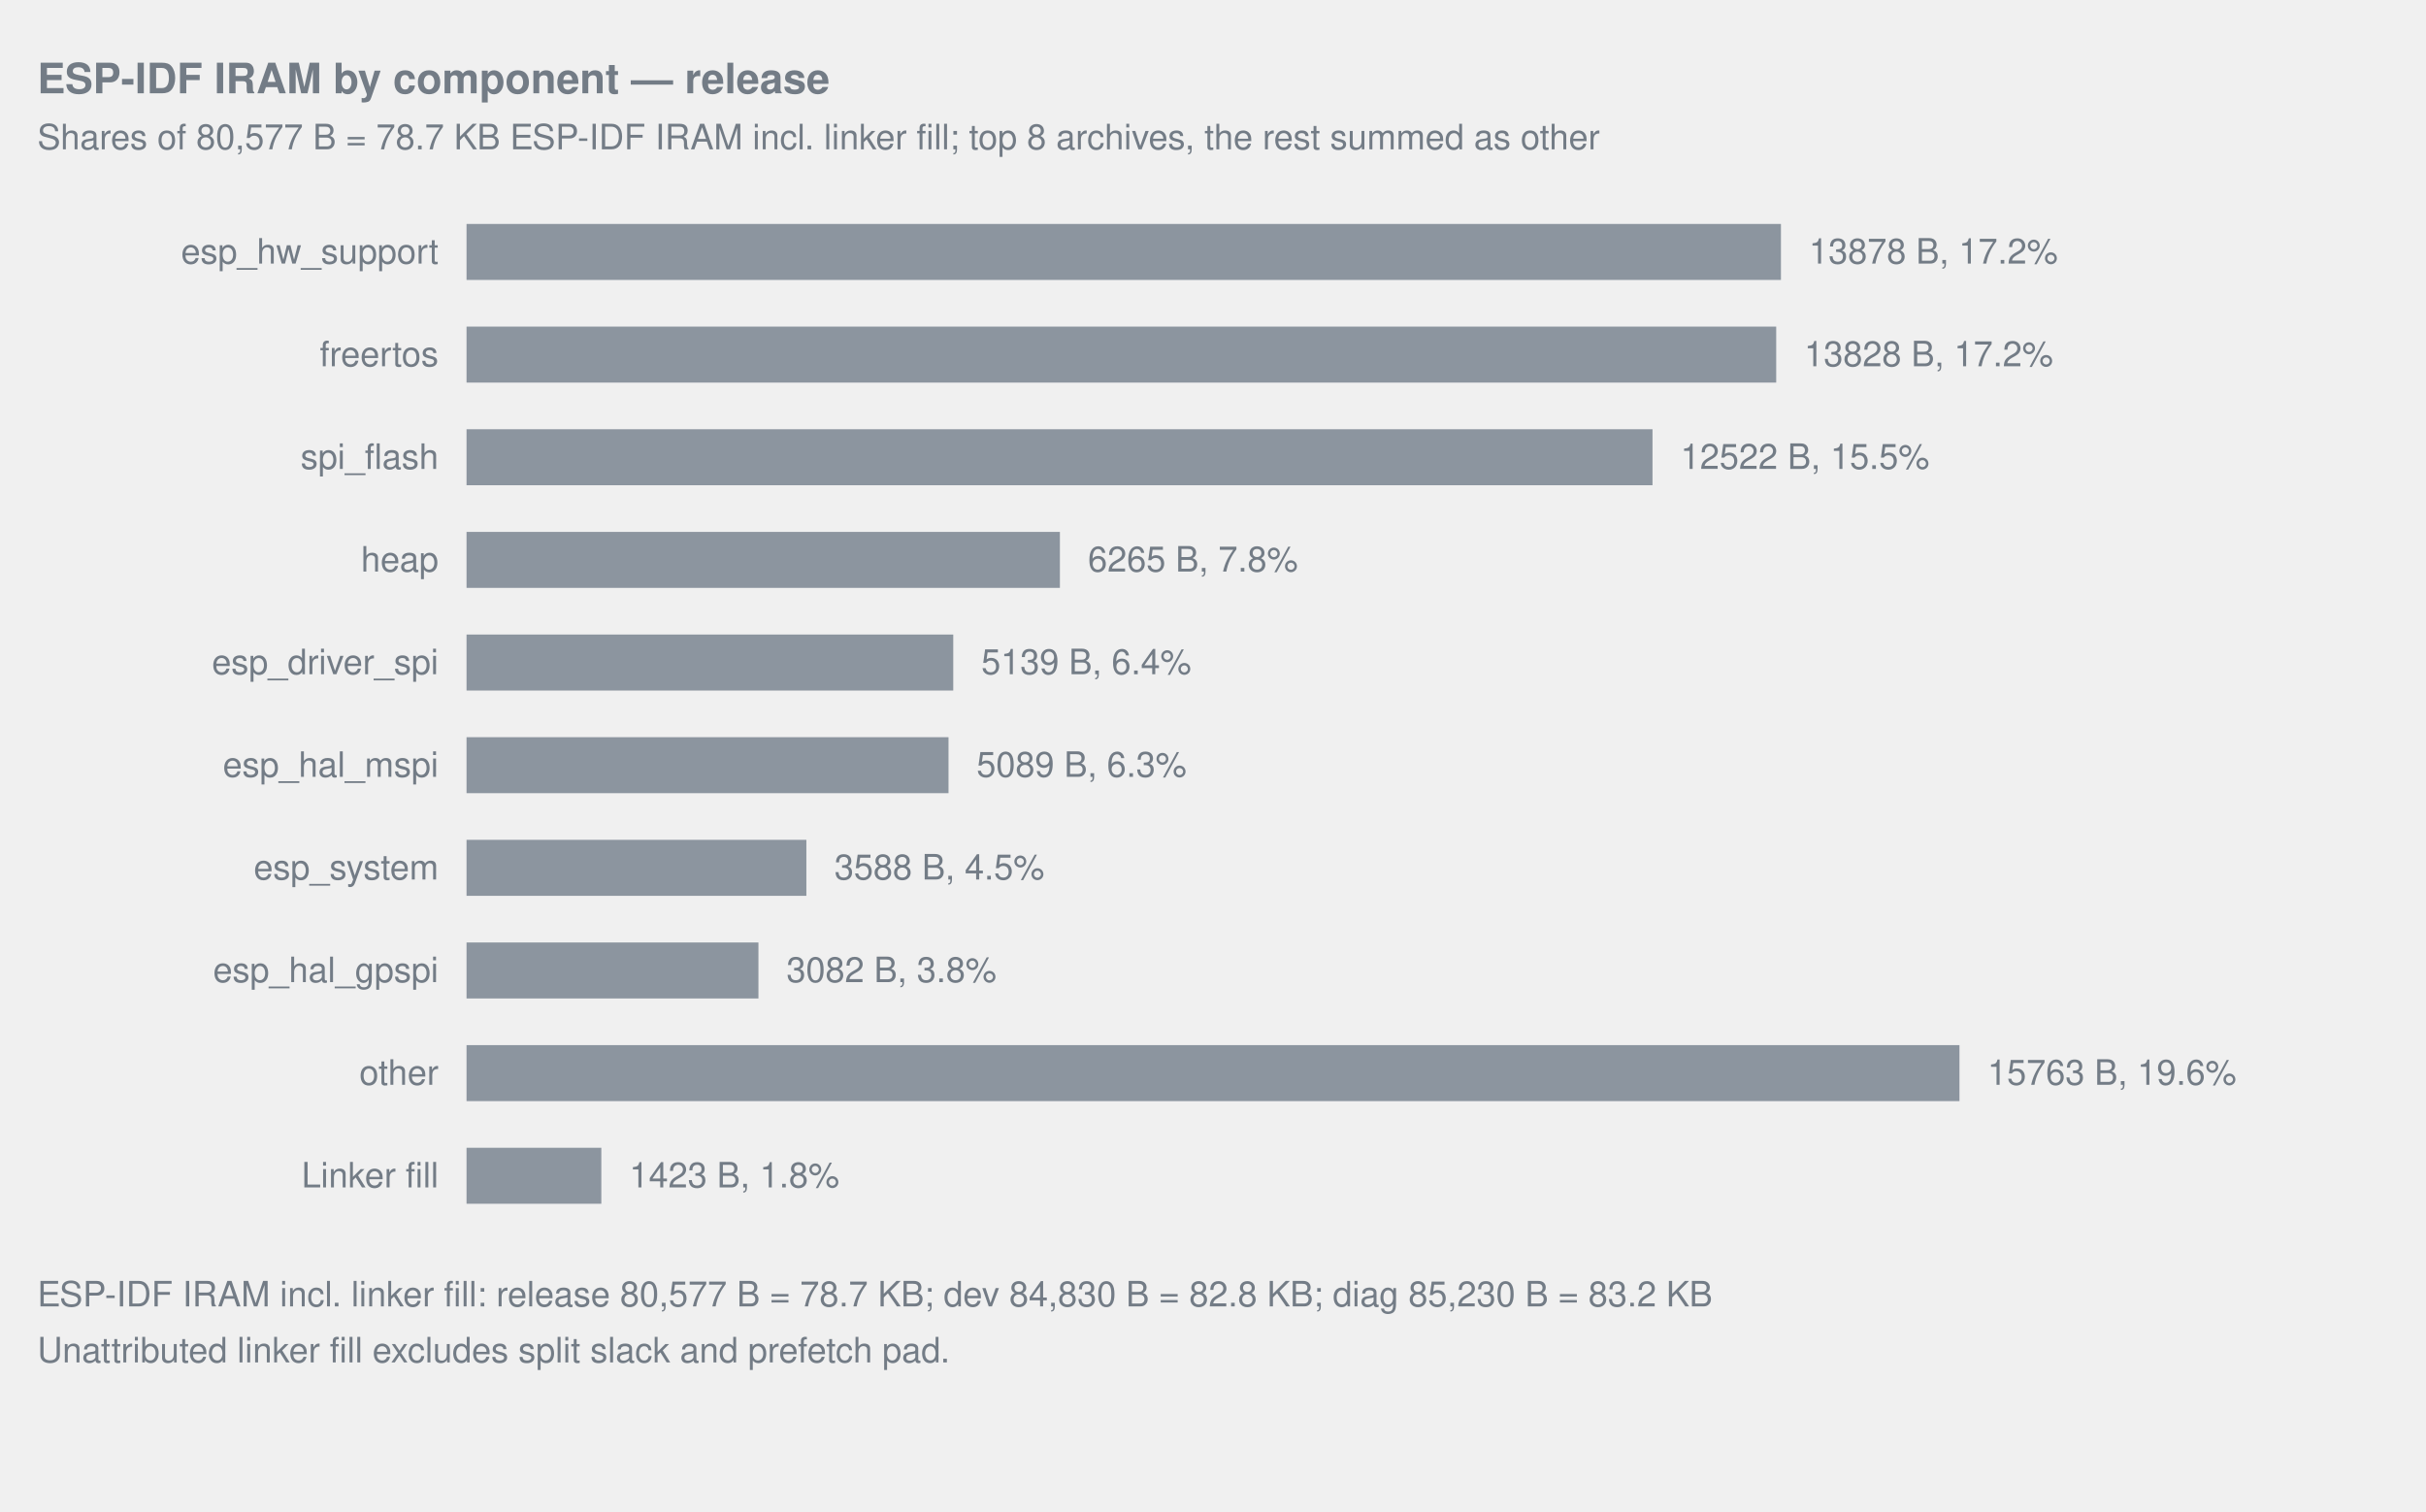
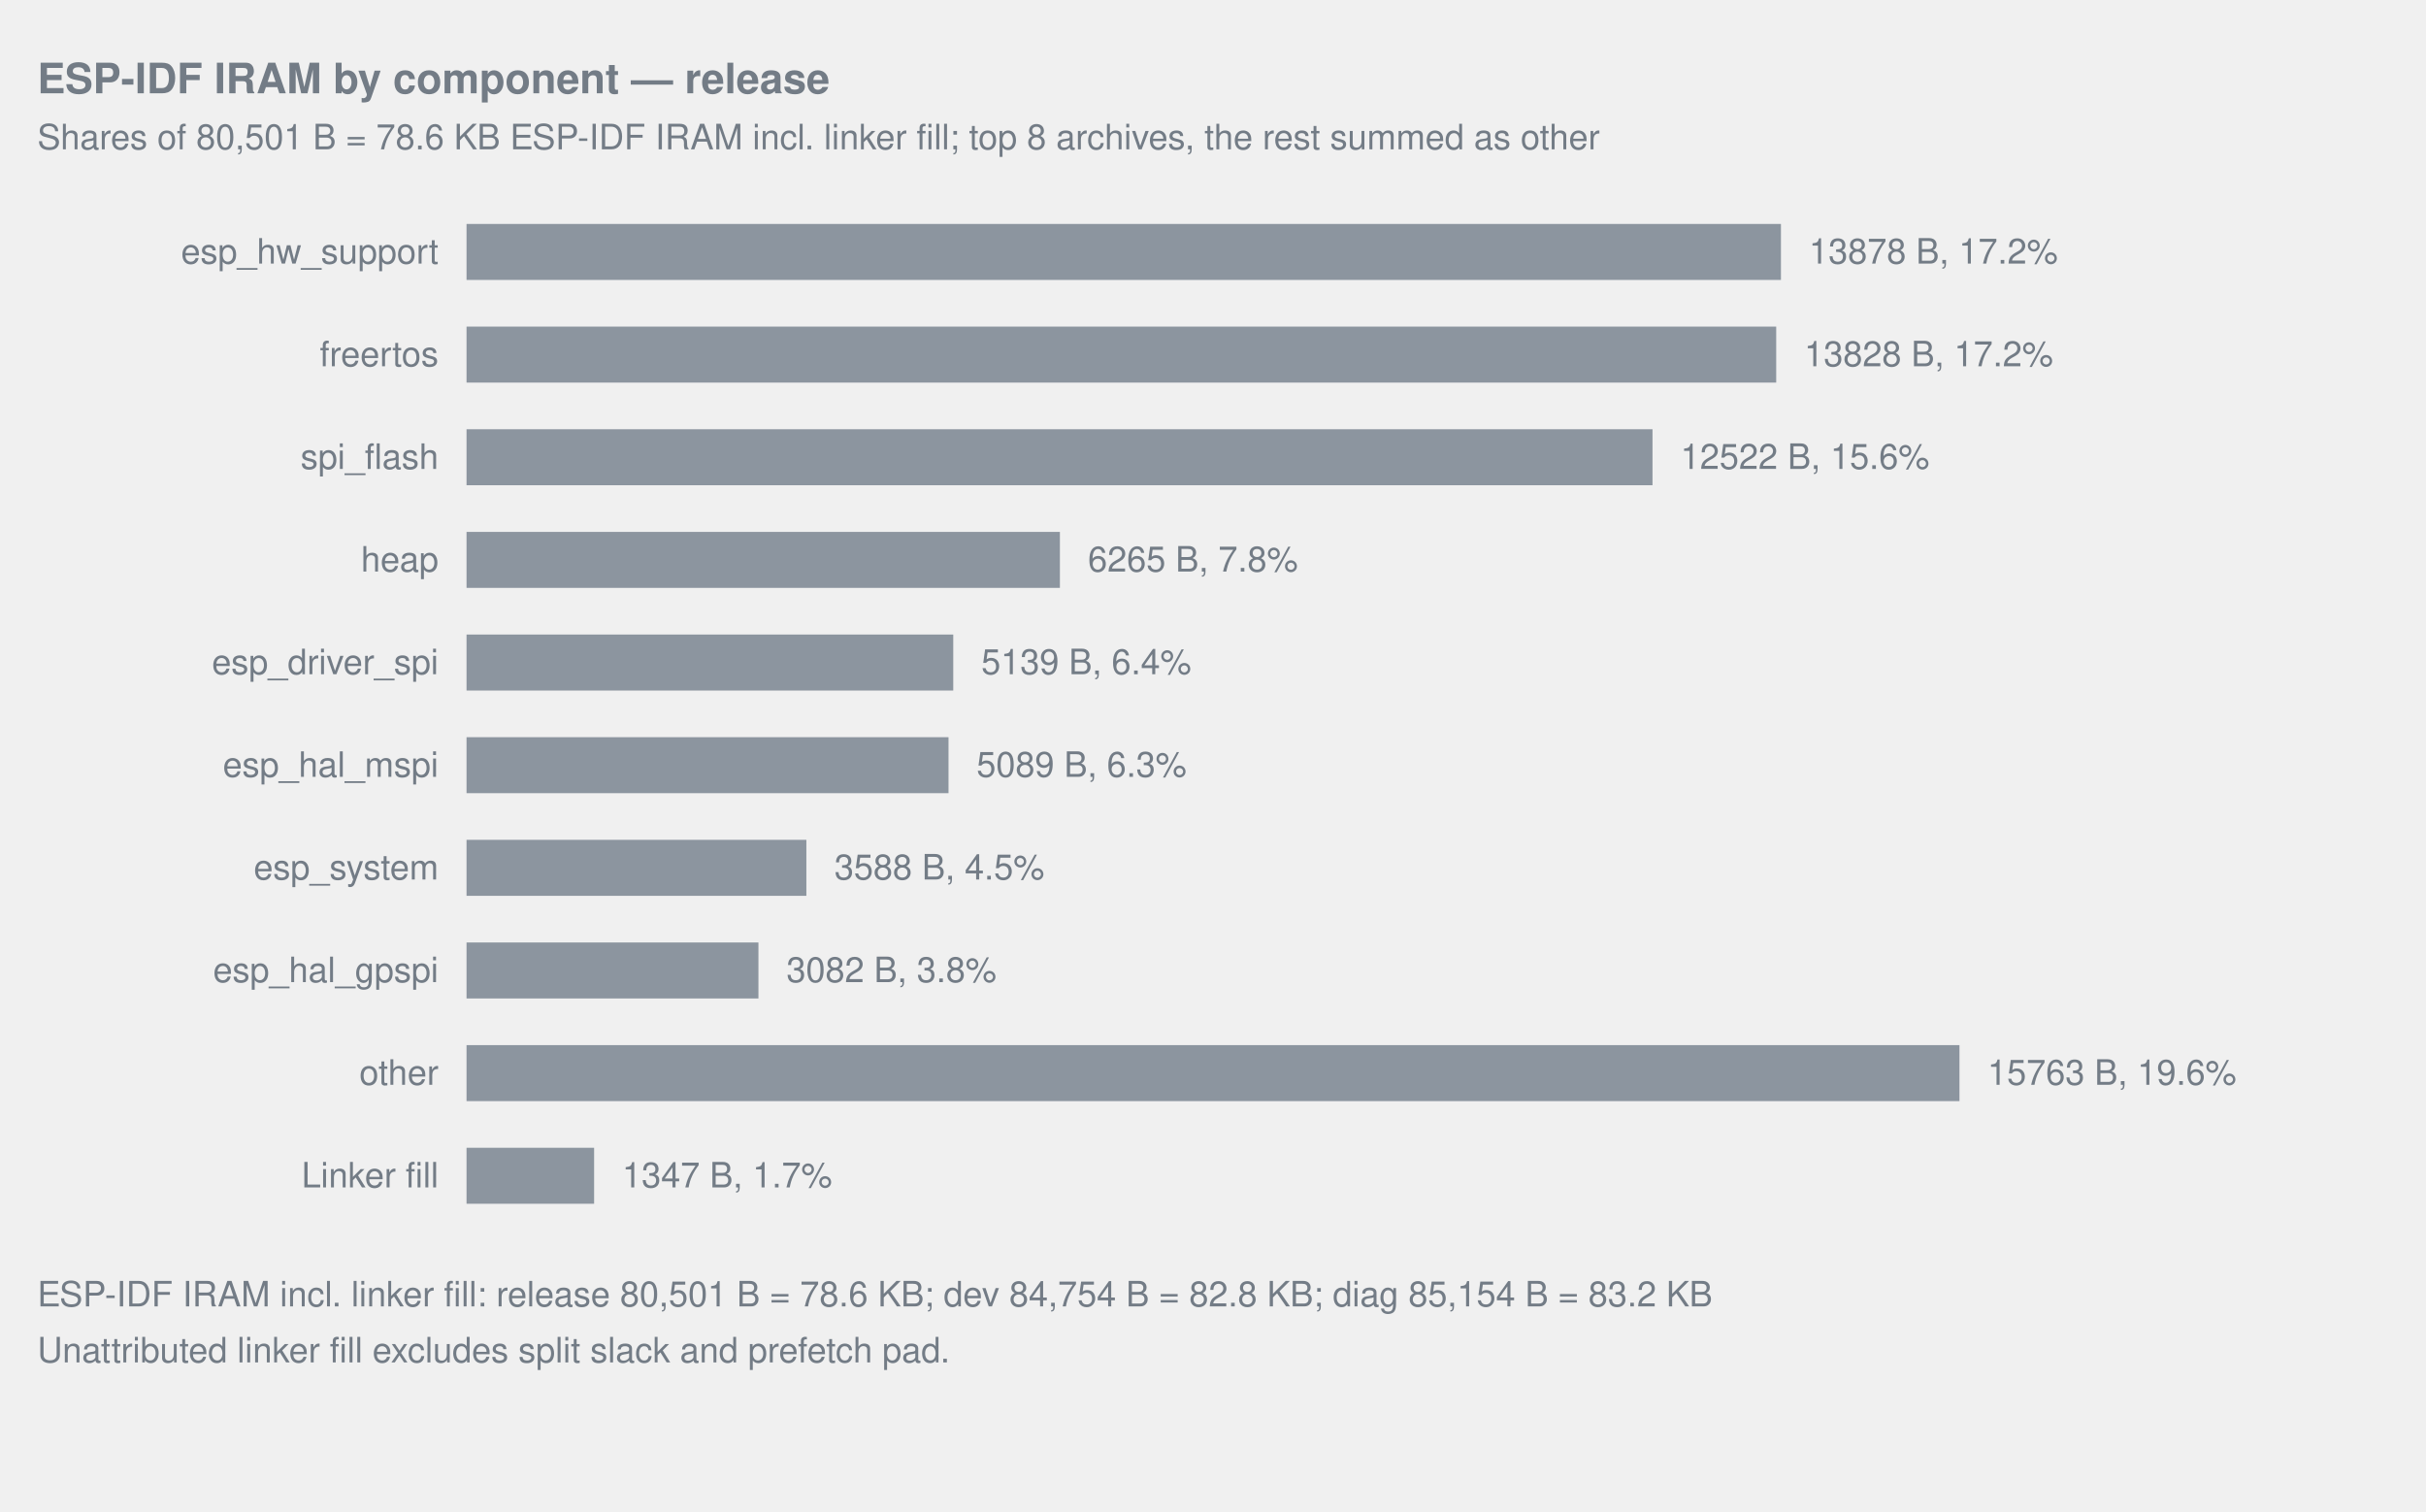
<svg xmlns="http://www.w3.org/2000/svg" width="1040" viewBox="0 0 1040 648" role="img">
  <style>text{fill:#737c86;font-family:-apple-system,Segoe UI,Helvetica,Arial,sans-serif;font-size:15px}.title{font-size:18px;font-weight:600}.note{font-size:12px}.inside{fill:#1f2328}.overlay-inside{fill:#ffffff}</style>
  <text x="16" y="40" text-anchor="start" class="title">ESP-IDF IRAM by component — release</text>
-   <text x="16" y="64" text-anchor="start">Shares of 80,577 B = 78.7 KB ESP-IDF IRAM incl. linker fill; top 8 archives, the rest summed as other</text>
+   <text x="16" y="64" text-anchor="start">Shares of 80,501 B = 78.6 KB ESP-IDF IRAM incl. linker fill; top 8 archives, the rest summed as other</text>
  <text x="188" y="113" text-anchor="end">esp_hw_support</text>
  <rect x="200.00" y="96" width="563.47" height="24" fill="#8c959f" data-label="esp_hw_support" data-bytes="13878" />
  <text x="775.47" y="113" text-anchor="start">13878 B, 17.2%</text>
  <text x="188" y="157" text-anchor="end">freertos</text>
  <rect x="200.00" y="140" width="561.44" height="24" fill="#8c959f" data-label="freertos" data-bytes="13828" />
  <text x="773.44" y="157" text-anchor="start">13828 B, 17.2%</text>
  <text x="188" y="201" text-anchor="end">spi_flash</text>
  <rect x="200.00" y="184" width="508.41" height="24" fill="#8c959f" data-label="spi_flash" data-bytes="12522" />
-   <text x="720.41" y="201" text-anchor="start">12522 B, 15.5%</text>
+   <text x="720.41" y="201" text-anchor="start">12522 B, 15.6%</text>
  <text x="188" y="245" text-anchor="end">heap</text>
  <rect x="200.00" y="228" width="254.37" height="24" fill="#8c959f" data-label="heap" data-bytes="6265" />
  <text x="466.37" y="245" text-anchor="start">6265 B, 7.8%</text>
  <text x="188" y="289" text-anchor="end">esp_driver_spi</text>
  <rect x="200.00" y="272" width="208.65" height="24" fill="#8c959f" data-label="esp_driver_spi" data-bytes="5139" />
  <text x="420.65" y="289" text-anchor="start">5139 B, 6.4%</text>
  <text x="188" y="333" text-anchor="end">esp_hal_mspi</text>
  <rect x="200.00" y="316" width="206.62" height="24" fill="#8c959f" data-label="esp_hal_mspi" data-bytes="5089" />
  <text x="418.62" y="333" text-anchor="start">5089 B, 6.3%</text>
  <text x="188" y="377" text-anchor="end">esp_system</text>
  <rect x="200.00" y="360" width="145.68" height="24" fill="#8c959f" data-label="esp_system" data-bytes="3588" />
  <text x="357.68" y="377" text-anchor="start">3588 B, 4.5%</text>
  <text x="188" y="421" text-anchor="end">esp_hal_gpspi</text>
  <rect x="200.00" y="404" width="125.13" height="24" fill="#8c959f" data-label="esp_hal_gpspi" data-bytes="3082" />
  <text x="337.13" y="421" text-anchor="start">3082 B, 3.8%</text>
  <text x="188" y="465" text-anchor="end">other</text>
  <rect x="200.00" y="448" width="640.00" height="24" fill="#8c959f" data-label="other" data-bytes="15763" />
  <text x="852.00" y="465" text-anchor="start">15763 B, 19.6%</text>
  <text x="188" y="509" text-anchor="end">Linker fill</text>
-   <rect x="200.00" y="492" width="57.78" height="24" fill="#8c959f" data-label="Linker fill" data-bytes="1423" />
-   <text x="269.78" y="509" text-anchor="start">1423 B, 1.8%</text>
-   <text x="16" y="560" text-anchor="start">ESP-IDF IRAM incl. linker fill: release 80,577 B = 78.7 KB; dev 84,830 B = 82.8 KB; diag 85,230 B = 83.2 KB</text>
+   <rect x="200.00" y="492" width="54.69" height="24" fill="#8c959f" data-label="Linker fill" data-bytes="1347" />
+   <text x="266.69" y="509" text-anchor="start">1347 B, 1.7%</text>
+   <text x="16" y="560" text-anchor="start">ESP-IDF IRAM incl. linker fill: release 80,501 B = 78.6 KB; dev 84,754 B = 82.8 KB; diag 85,154 B = 83.2 KB</text>
  <text x="16" y="584" text-anchor="start">Unattributed linker fill excludes split slack and prefetch pad.</text>
</svg>
